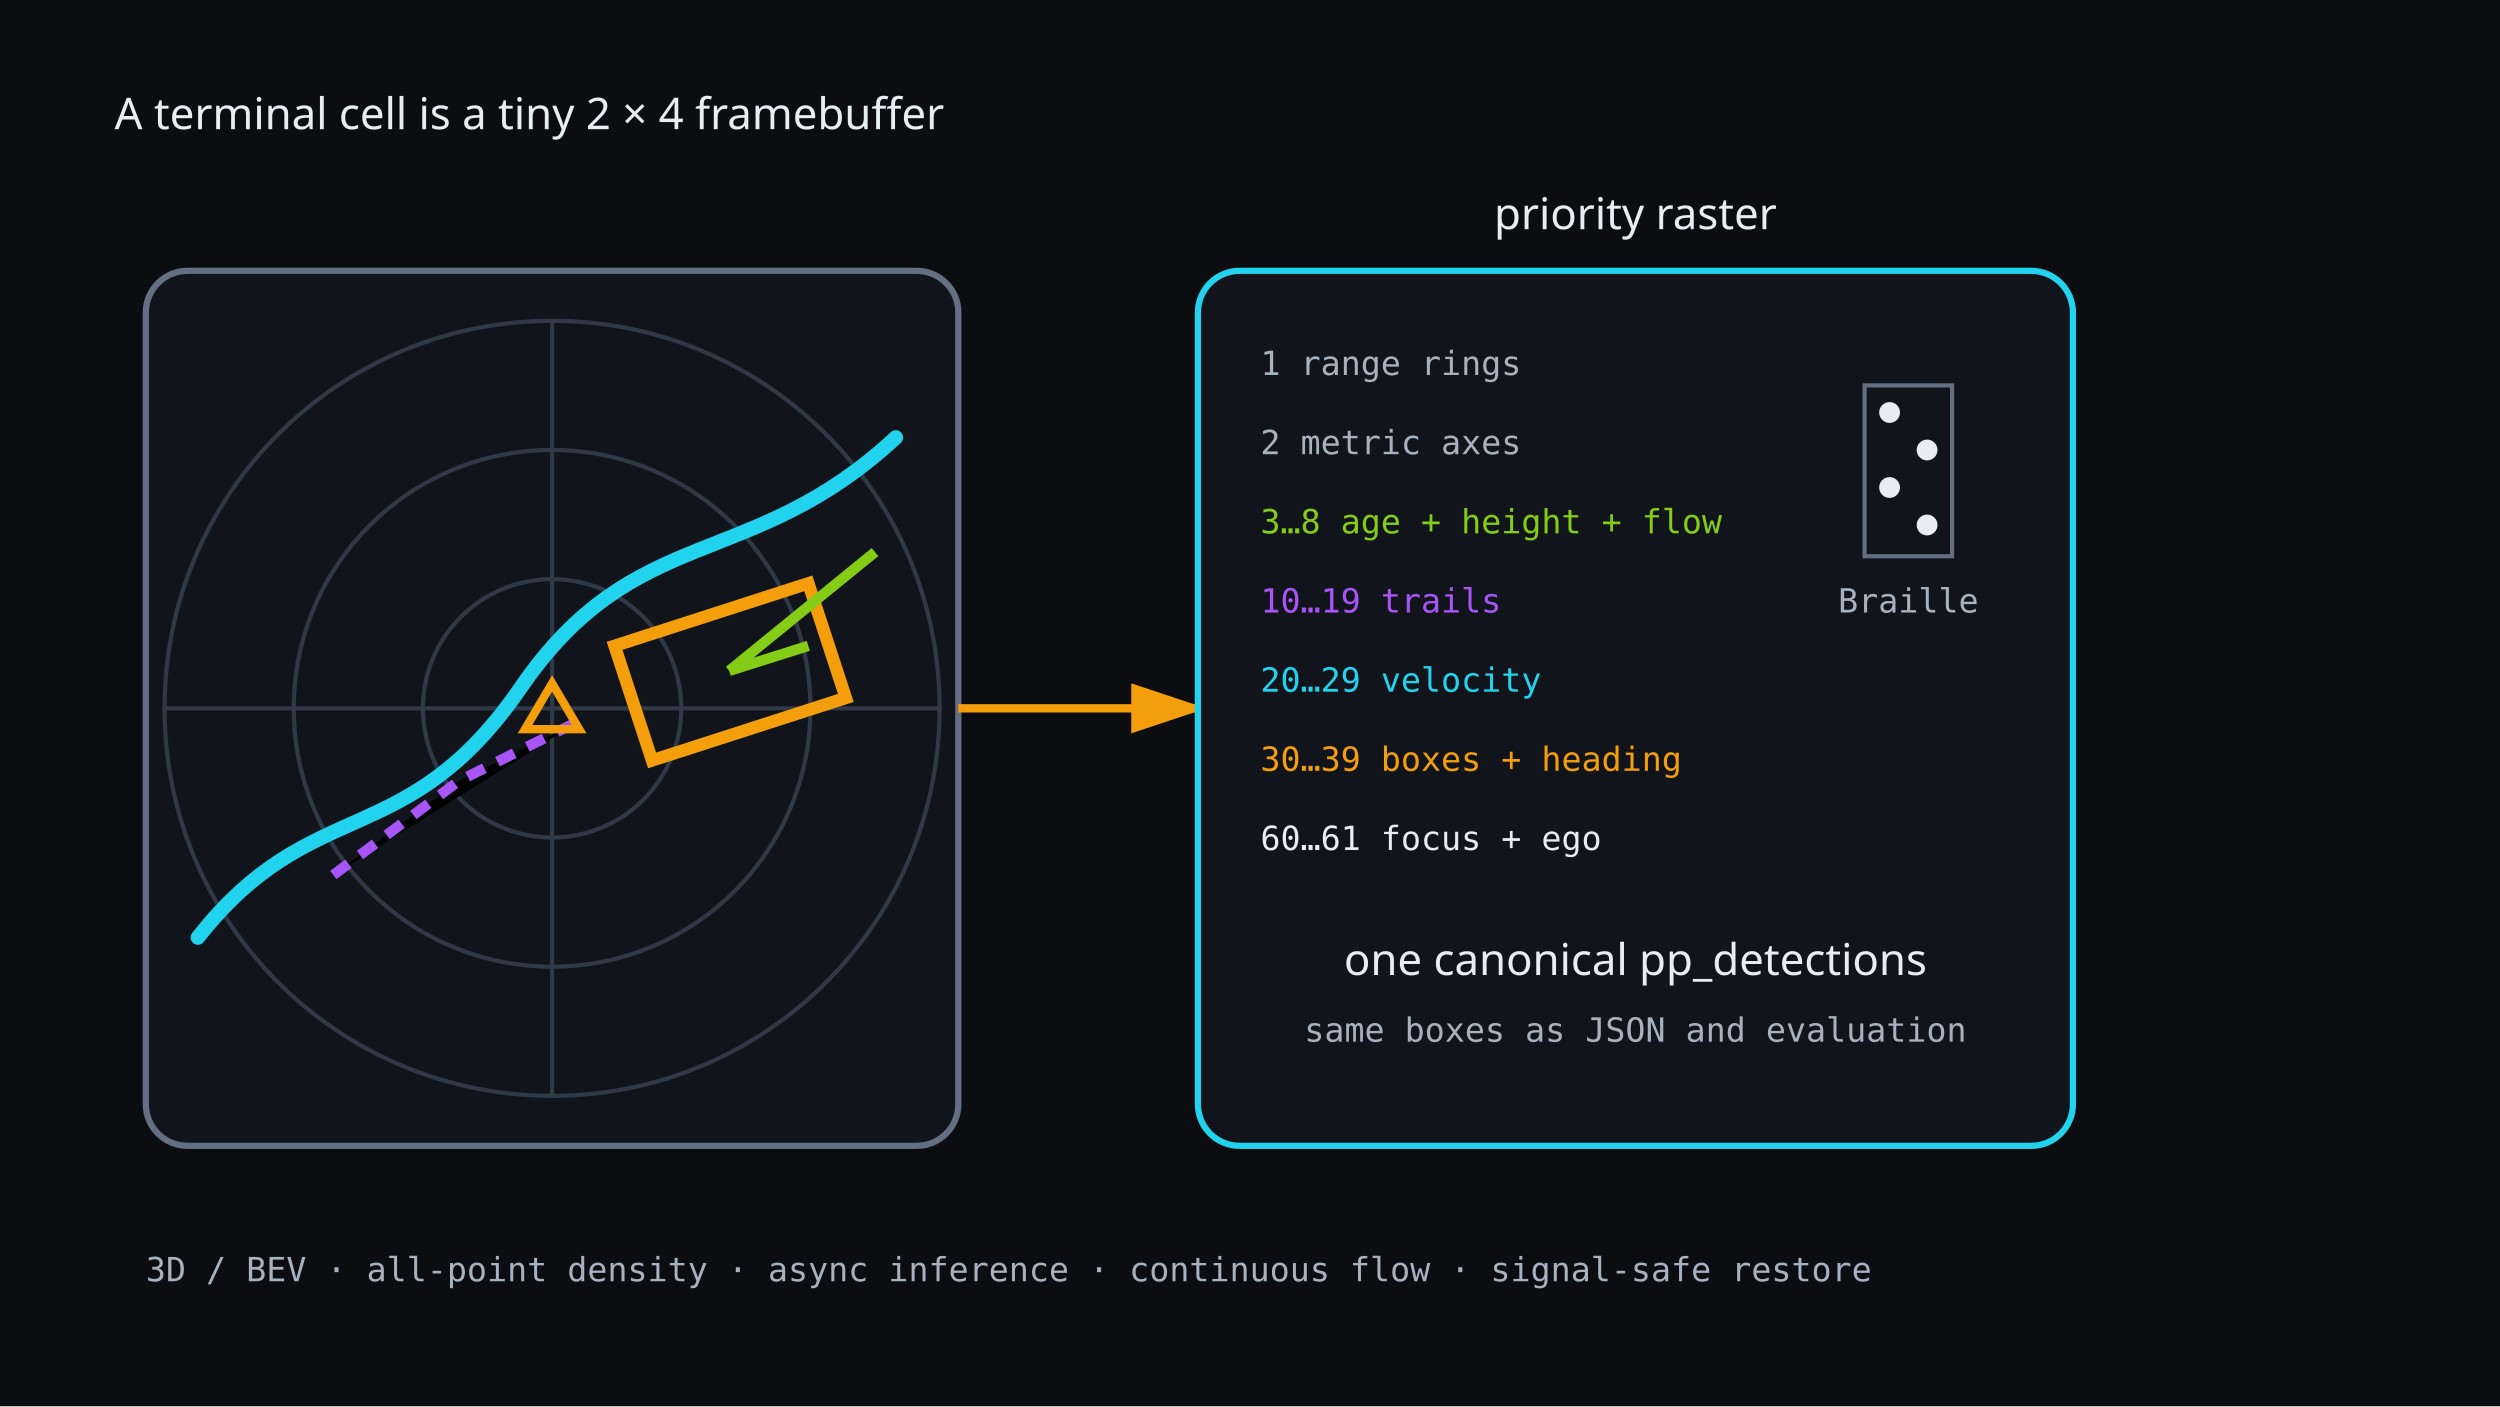
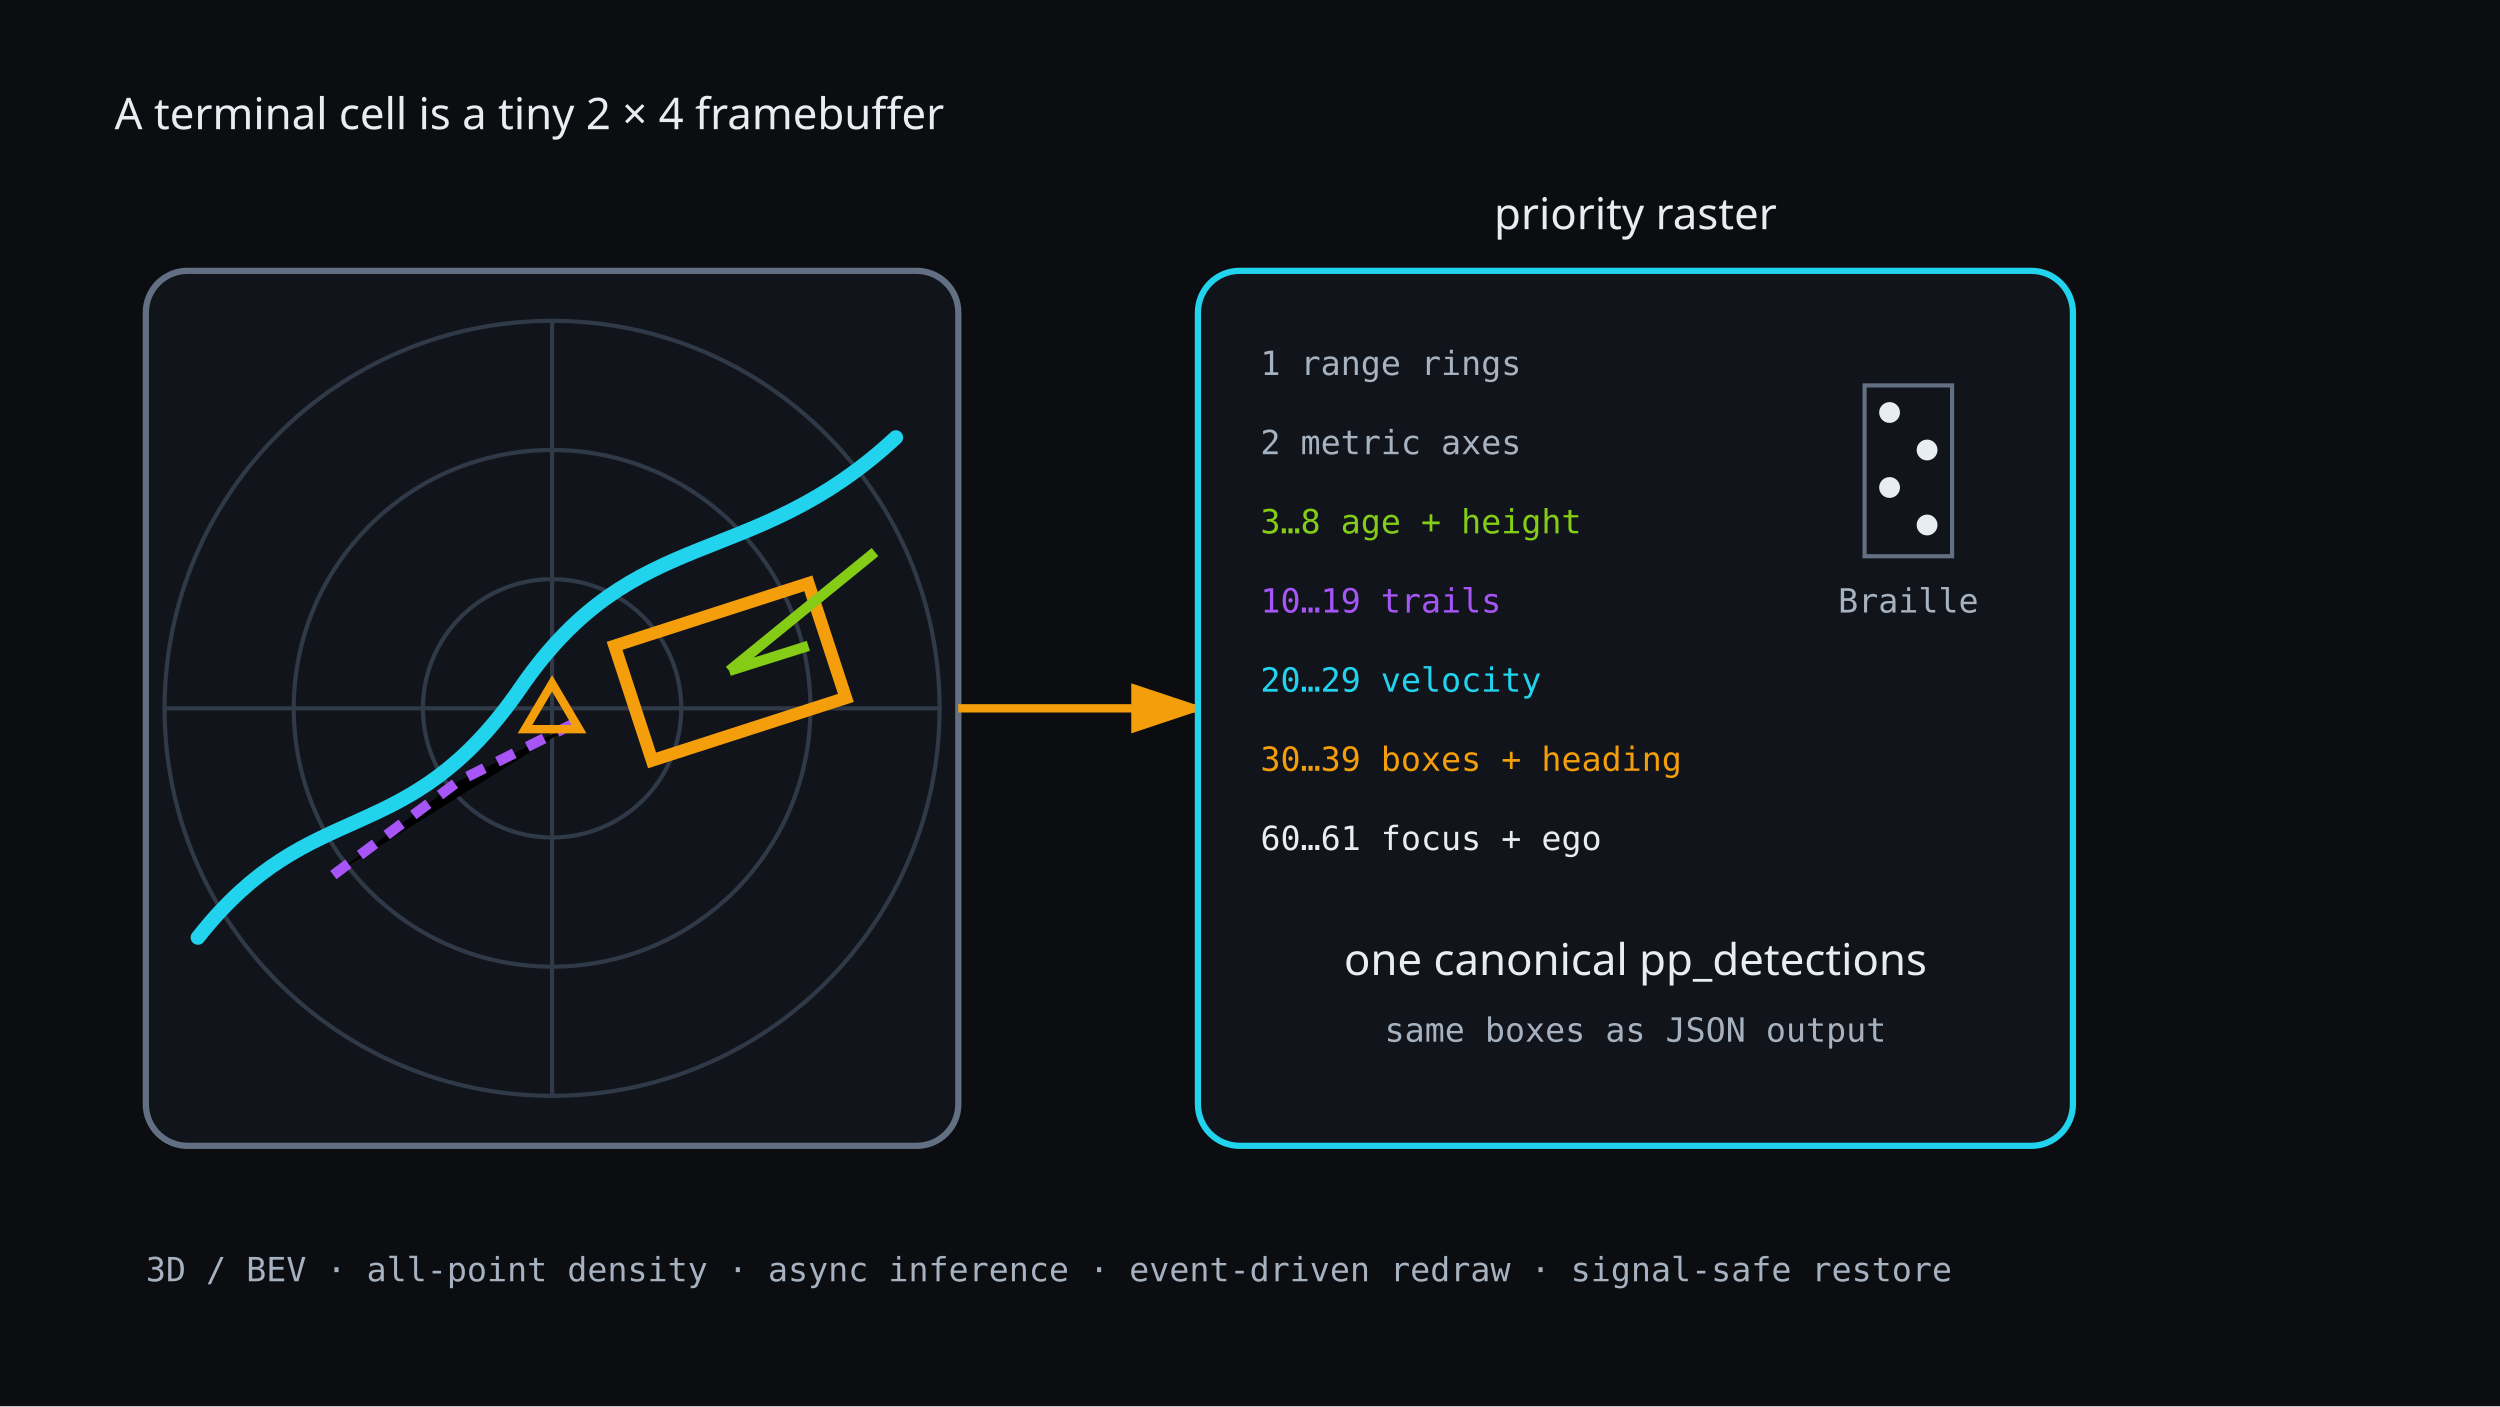
<svg xmlns="http://www.w3.org/2000/svg" viewBox="0 0 1200 675" role="img">
  <defs>
    <marker id="a" markerWidth="10" markerHeight="10" refX="8" refY="3" orient="auto">
      <path d="M0 0L9 3 0 6Z" fill="#f59e0b" />
    </marker>
    <style>.t{fill:#e8edf2;font:21px system-ui}.m{fill:#a7b2c1;font:16px ui-monospace,monospace}.a{stroke:#f59e0b;stroke-width:4;fill:none;marker-end:url(#a)}</style>
  </defs>
  <rect width="1200" height="675" fill="#0b0d10" />
  <text x="55" y="62" class="t" font-size="30">A terminal cell is a tiny 2 × 4 framebuffer</text>
  <g transform="translate(70 130)">
    <rect width="390" height="420" rx="20" fill="#11151b" stroke="#637083" stroke-width="3" />
    <g fill="none" stroke="#303947" stroke-width="2">
      <circle cx="195" cy="210" r="62" />
      <circle cx="195" cy="210" r="124" />
      <circle cx="195" cy="210" r="186" />
      <path d="M8 210H382M195 23V397" />
    </g>
    <path d="M25 320C80 250 125 280 180 200S290 145 360 80" stroke="#22d3ee" stroke-width="7" fill="none" stroke-linecap="round" />
    <path d="M90 290L150 245L210 215" stroke="#a855f7" stroke-width="5" stroke-dasharray="9 7" />
    <path d="M225 180L318 150L336 205L243 235Z" fill="none" stroke="#f59e0b" stroke-width="6" />
    <path d="M280 192L318 180M280 192L350 135" stroke="#84cc16" stroke-width="5" />
    <path d="M195 198L208 220L182 220Z" fill="none" stroke="#f59e0b" stroke-width="4" />
  </g>
  <path d="M460 340H575" class="a" />
  <g transform="translate(575 130)">
    <text x="210" y="-20" text-anchor="middle" class="t">priority raster</text>
    <rect width="420" height="420" rx="20" fill="#11151b" stroke="#22d3ee" stroke-width="3" />
    <g class="m">
      <text x="30" y="50">1       range rings</text>
      <text x="30" y="88">2       metric axes</text>
-       <text x="30" y="126" fill="#84cc16">3…8     age + height + flow</text>
+       <text x="30" y="126" fill="#84cc16">3…8     age + height</text>
      <text x="30" y="164" fill="#a855f7">10…19   trails</text>
      <text x="30" y="202" fill="#22d3ee">20…29   velocity</text>
      <text x="30" y="240" fill="#f59e0b">30…39   boxes + heading</text>
      <text x="30" y="278" fill="#e8edf2">60…61   focus + ego</text>
    </g>
    <rect x="320" y="55" width="42" height="82" fill="none" stroke="#637083" stroke-width="2" />
    <g fill="#e8edf2">
      <circle cx="332" cy="68" r="5" />
      <circle cx="350" cy="86" r="5" />
      <circle cx="332" cy="104" r="5" />
      <circle cx="350" cy="122" r="5" />
    </g>
    <text x="341" y="164" text-anchor="middle" class="m">Braille</text>
    <text x="210" y="338" text-anchor="middle" class="t">one canonical pp_detections</text>
-     <text x="210" y="370" text-anchor="middle" class="m">same boxes as JSON and evaluation</text>
+     <text x="210" y="370" text-anchor="middle" class="m">same boxes as JSON output</text>
  </g>
-   <text x="70" y="615" class="m">3D / BEV · all-point density · async inference · continuous flow · signal-safe restore</text>
+   <text x="70" y="615" class="m">3D / BEV · all-point density · async inference · event-driven redraw · signal-safe restore</text>
</svg>
